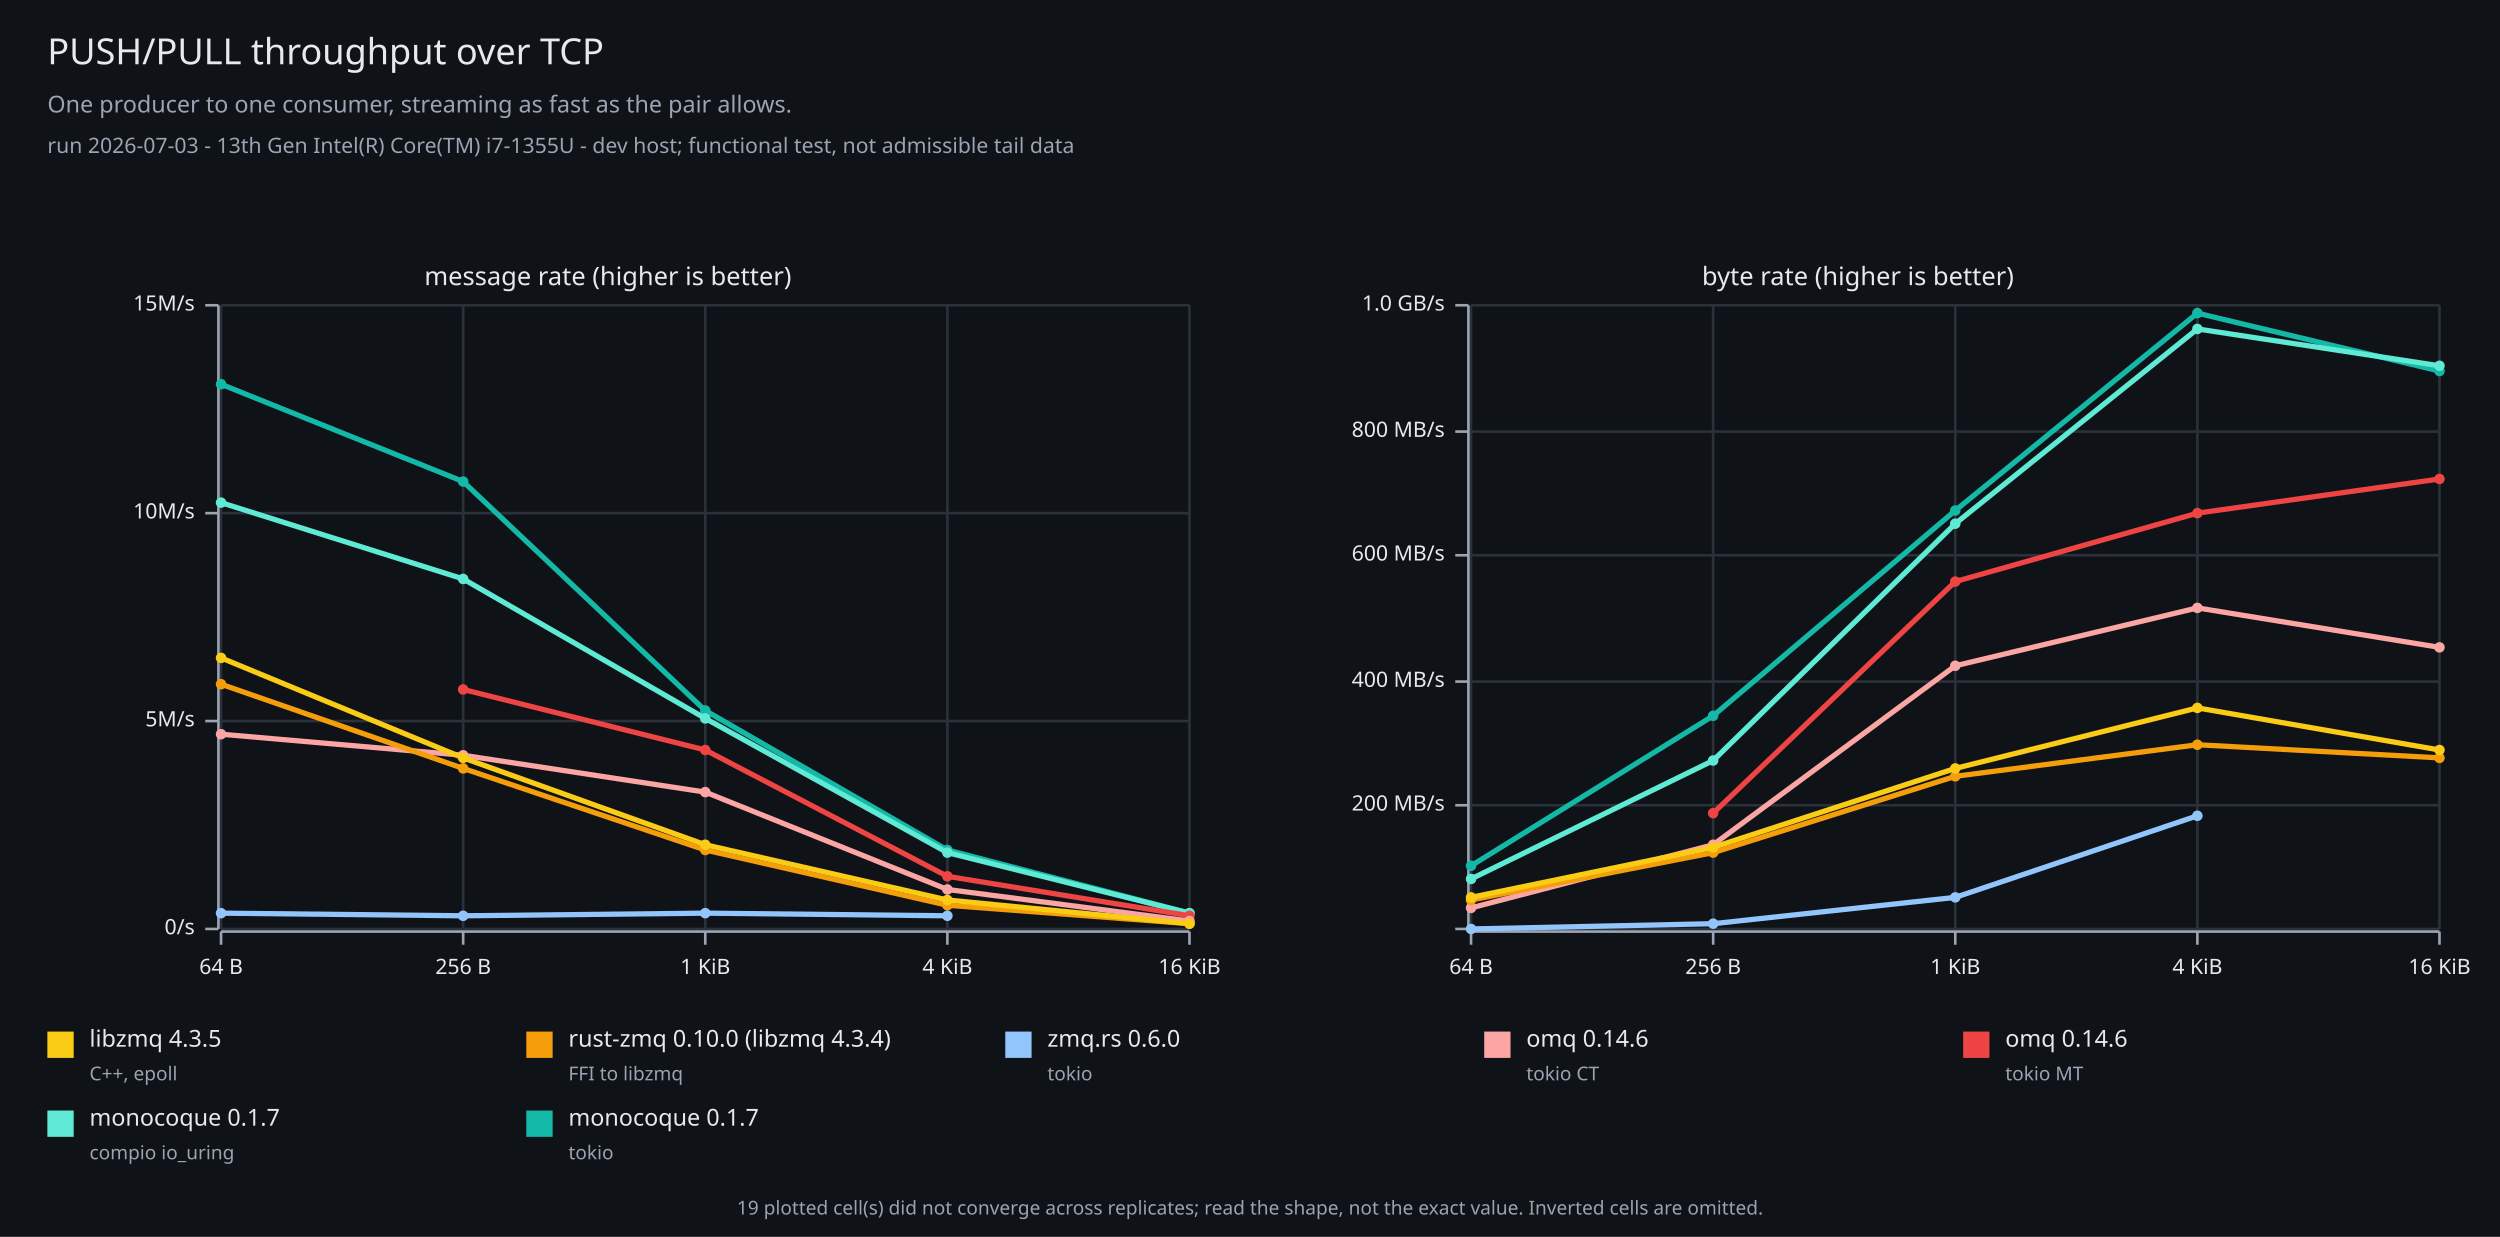
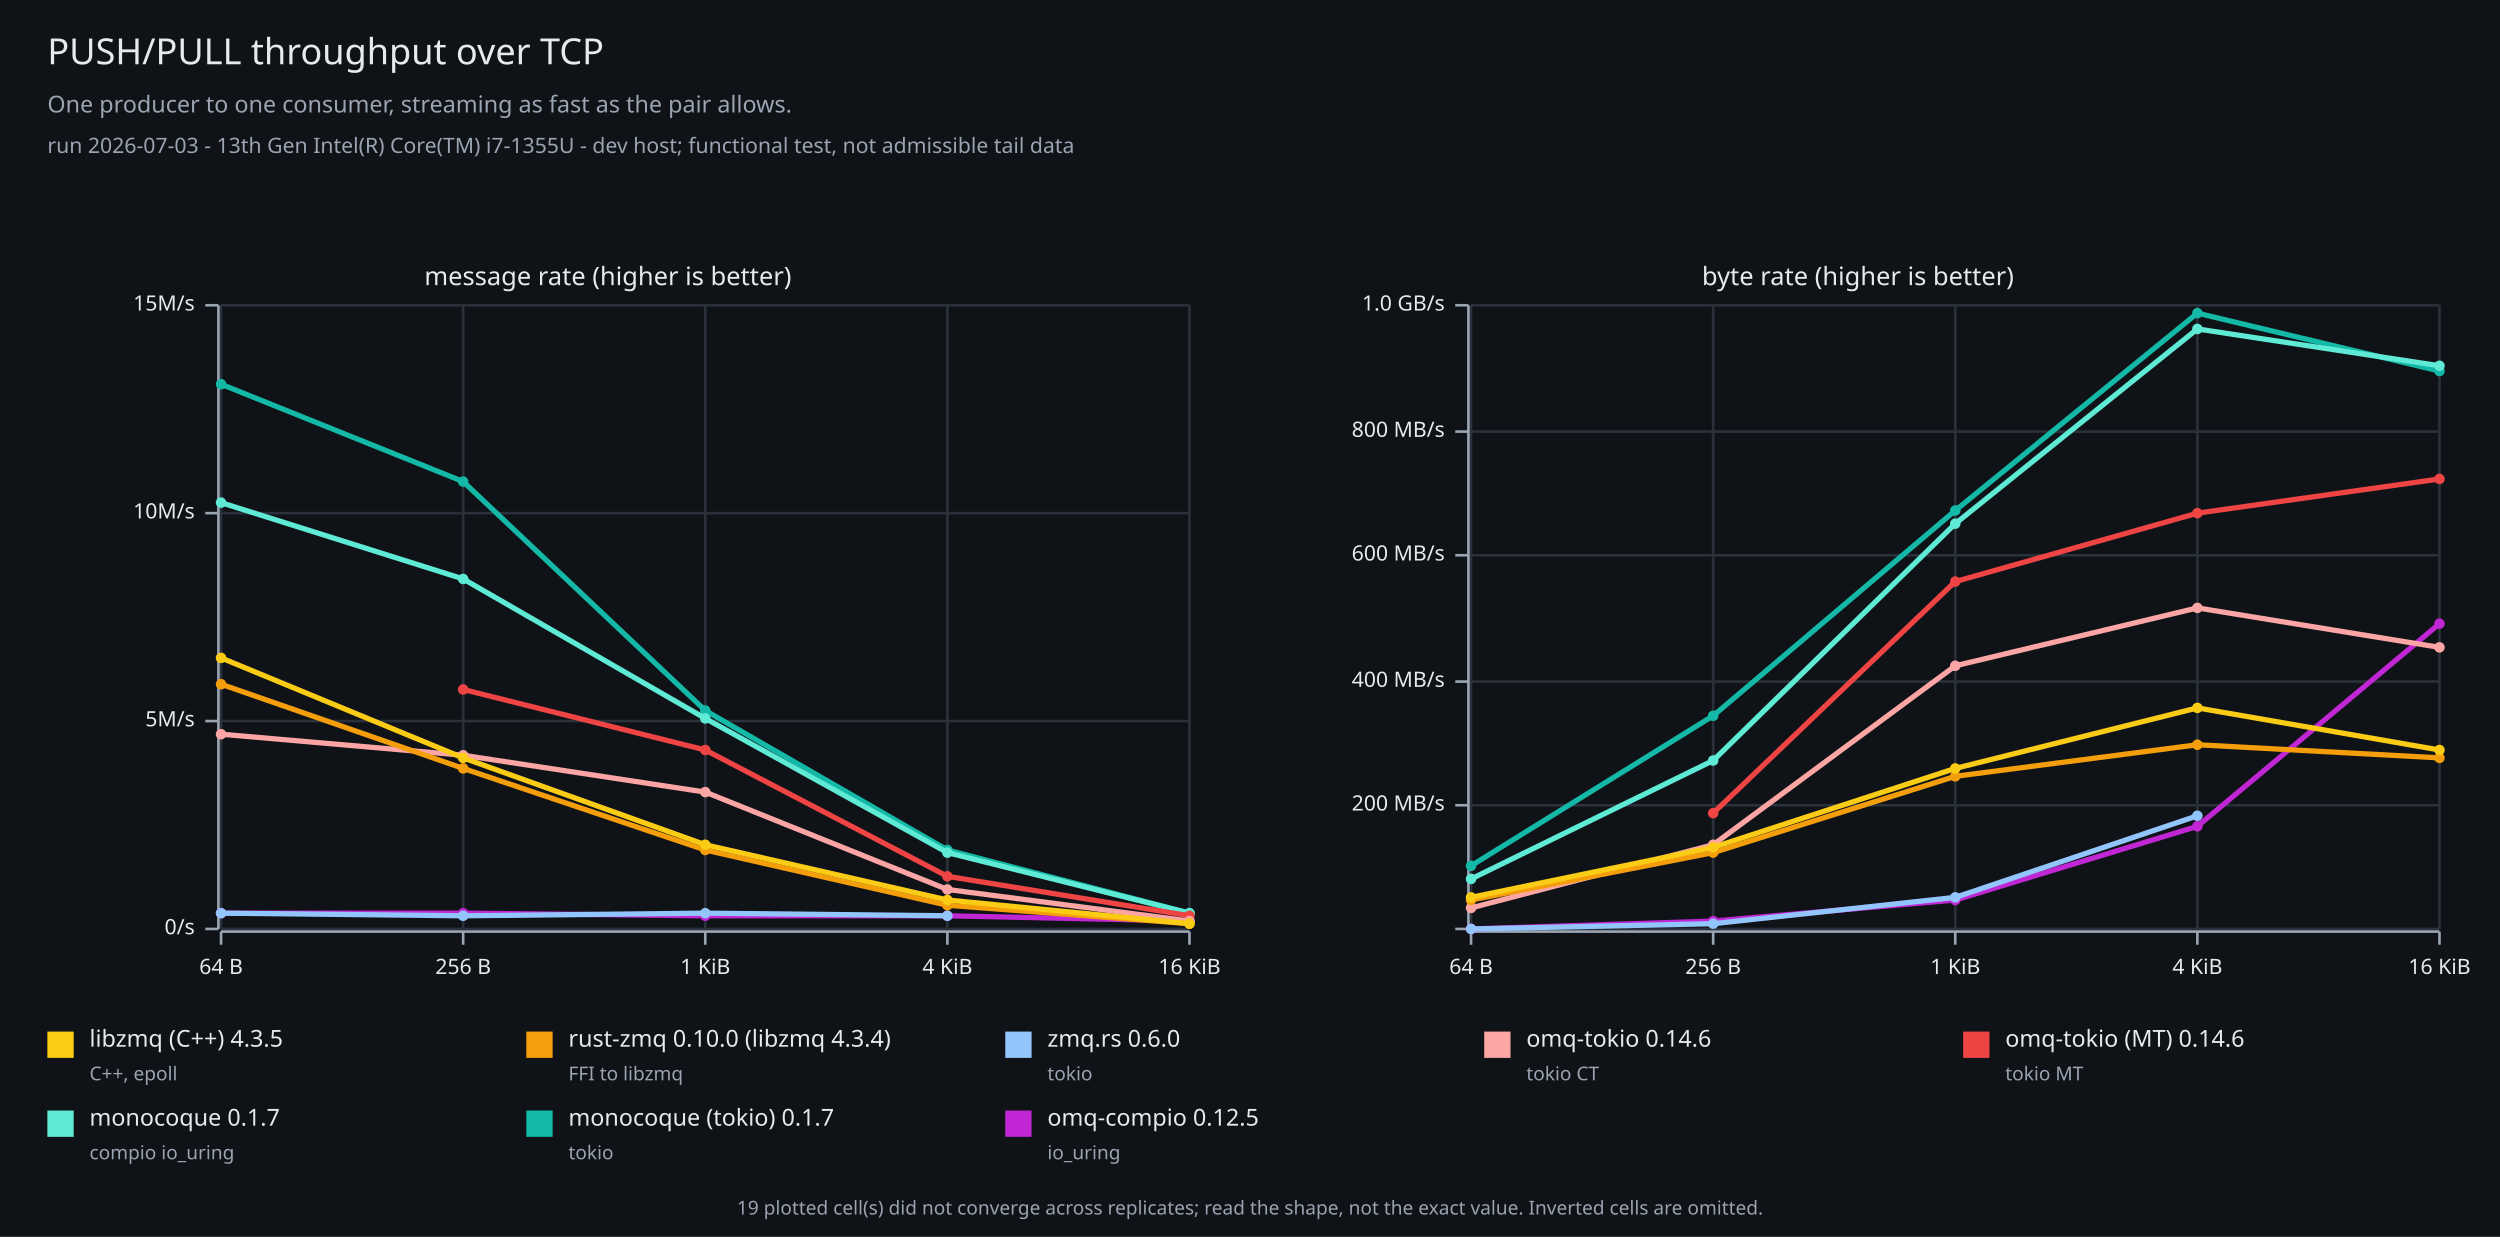
<svg xmlns="http://www.w3.org/2000/svg" width="950" height="470" viewBox="0 0 950 470">
  <rect x="0" y="0" width="950" height="470" opacity="1" fill="#0F1216" stroke="none" />
  <text x="18" y="14" dy="0.76em" text-anchor="start" font-family="sans-serif" font-size="13.71" opacity="1" fill="#E6E9EE">
PUSH/PULL throughput over TCP
</text>
  <text x="18" y="36" dy="0.76em" text-anchor="start" font-family="sans-serif" font-size="8.871" opacity="1" fill="#9AA4B2">
One producer to one consumer, streaming as fast as the pair allows.
</text>
  <text x="18" y="52" dy="0.76em" text-anchor="start" font-family="sans-serif" font-size="8.065" opacity="1" fill="#9AA4B2">
run 2026-07-03 - 13th Gen Intel(R) Core(TM) i7-1355U - dev host; functional test, not admissible tail data
</text>
  <text x="231" y="101" dy="0.76em" text-anchor="middle" font-family="sans-serif" font-size="9.677" opacity="1" fill="#E6E9EE">
message rate (higher is better)
</text>
  <line opacity="1" stroke="#2A313A" stroke-width="1" x1="84" y1="353" x2="84" y2="116" />
  <line opacity="1" stroke="#2A313A" stroke-width="1" x1="176" y1="353" x2="176" y2="116" />
  <line opacity="1" stroke="#2A313A" stroke-width="1" x1="268" y1="353" x2="268" y2="116" />
  <line opacity="1" stroke="#2A313A" stroke-width="1" x1="360" y1="353" x2="360" y2="116" />
  <line opacity="1" stroke="#2A313A" stroke-width="1" x1="452" y1="353" x2="452" y2="116" />
  <line opacity="1" stroke="#2A313A" stroke-width="1" x1="84" y1="353" x2="452" y2="353" />
  <line opacity="1" stroke="#2A313A" stroke-width="1" x1="84" y1="274" x2="452" y2="274" />
  <line opacity="1" stroke="#2A313A" stroke-width="1" x1="84" y1="195" x2="452" y2="195" />
  <line opacity="1" stroke="#2A313A" stroke-width="1" x1="84" y1="116" x2="452" y2="116" />
  <polyline fill="none" opacity="1" stroke="#9AA4B2" stroke-width="1" points="83,116 83,353 " />
  <text x="74" y="353" dy="0.5ex" text-anchor="end" font-family="sans-serif" font-size="8.065" opacity="1" fill="#E6E9EE">
0/s
</text>
  <polyline fill="none" opacity="1" stroke="#9AA4B2" stroke-width="1" points="78,353 83,353 " />
  <text x="74" y="274" dy="0.5ex" text-anchor="end" font-family="sans-serif" font-size="8.065" opacity="1" fill="#E6E9EE">
5M/s
</text>
  <polyline fill="none" opacity="1" stroke="#9AA4B2" stroke-width="1" points="78,274 83,274 " />
  <text x="74" y="195" dy="0.5ex" text-anchor="end" font-family="sans-serif" font-size="8.065" opacity="1" fill="#E6E9EE">
10M/s
</text>
  <polyline fill="none" opacity="1" stroke="#9AA4B2" stroke-width="1" points="78,195 83,195 " />
  <text x="74" y="116" dy="0.5ex" text-anchor="end" font-family="sans-serif" font-size="8.065" opacity="1" fill="#E6E9EE">
15M/s
</text>
  <polyline fill="none" opacity="1" stroke="#9AA4B2" stroke-width="1" points="78,116 83,116 " />
  <polyline fill="none" opacity="1" stroke="#9AA4B2" stroke-width="1" points="84,354 452,354 " />
  <text x="84" y="364" dy="0.76em" text-anchor="middle" font-family="sans-serif" font-size="8.065" opacity="1" fill="#E6E9EE">
64 B
</text>
  <polyline fill="none" opacity="1" stroke="#9AA4B2" stroke-width="1" points="84,354 84,359 " />
  <text x="176" y="364" dy="0.76em" text-anchor="middle" font-family="sans-serif" font-size="8.065" opacity="1" fill="#E6E9EE">
256 B
</text>
  <polyline fill="none" opacity="1" stroke="#9AA4B2" stroke-width="1" points="176,354 176,359 " />
  <text x="268" y="364" dy="0.76em" text-anchor="middle" font-family="sans-serif" font-size="8.065" opacity="1" fill="#E6E9EE">
1 KiB
</text>
  <polyline fill="none" opacity="1" stroke="#9AA4B2" stroke-width="1" points="268,354 268,359 " />
  <text x="360" y="364" dy="0.76em" text-anchor="middle" font-family="sans-serif" font-size="8.065" opacity="1" fill="#E6E9EE">
4 KiB
</text>
  <polyline fill="none" opacity="1" stroke="#9AA4B2" stroke-width="1" points="360,354 360,359 " />
  <text x="452" y="364" dy="0.76em" text-anchor="middle" font-family="sans-serif" font-size="8.065" opacity="1" fill="#E6E9EE">
16 KiB
</text>
  <polyline fill="none" opacity="1" stroke="#9AA4B2" stroke-width="1" points="452,354 452,359 " />
+   <polyline fill="none" opacity="1" stroke="#C026D3" stroke-width="2" points="84,347 176,347 268,348 360,348 452,350 " />
+   <circle cx="84" cy="347" r="2" opacity="1" fill="#C026D3" stroke="none" stroke-width="1" />
+   <circle cx="176" cy="347" r="2" opacity="1" fill="#C026D3" stroke="none" stroke-width="1" />
+   <circle cx="268" cy="348" r="2" opacity="1" fill="#C026D3" stroke="none" stroke-width="1" />
+   <circle cx="360" cy="348" r="2" opacity="1" fill="#C026D3" stroke="none" stroke-width="1" />
+   <circle cx="452" cy="350" r="2" opacity="1" fill="#C026D3" stroke="none" stroke-width="1" />
  <polyline fill="none" opacity="1" stroke="#14B8A6" stroke-width="2" points="84,146 176,183 268,270 360,323 452,347 " />
  <circle cx="84" cy="146" r="2" opacity="1" fill="#14B8A6" stroke="none" stroke-width="1" />
  <circle cx="176" cy="183" r="2" opacity="1" fill="#14B8A6" stroke="none" stroke-width="1" />
  <circle cx="268" cy="270" r="2" opacity="1" fill="#14B8A6" stroke="none" stroke-width="1" />
  <circle cx="360" cy="323" r="2" opacity="1" fill="#14B8A6" stroke="none" stroke-width="1" />
  <circle cx="452" cy="347" r="2" opacity="1" fill="#14B8A6" stroke="none" stroke-width="1" />
  <polyline fill="none" opacity="1" stroke="#5EEAD4" stroke-width="2" points="84,191 176,220 268,273 360,324 452,347 " />
  <circle cx="84" cy="191" r="2" opacity="1" fill="#5EEAD4" stroke="none" stroke-width="1" />
  <circle cx="176" cy="220" r="2" opacity="1" fill="#5EEAD4" stroke="none" stroke-width="1" />
  <circle cx="268" cy="273" r="2" opacity="1" fill="#5EEAD4" stroke="none" stroke-width="1" />
  <circle cx="360" cy="324" r="2" opacity="1" fill="#5EEAD4" stroke="none" stroke-width="1" />
  <circle cx="452" cy="347" r="2" opacity="1" fill="#5EEAD4" stroke="none" stroke-width="1" />
  <polyline fill="none" opacity="1" stroke="#EF4444" stroke-width="2" points="176,262 268,285 360,333 452,348 " />
  <circle cx="176" cy="262" r="2" opacity="1" fill="#EF4444" stroke="none" stroke-width="1" />
  <circle cx="268" cy="285" r="2" opacity="1" fill="#EF4444" stroke="none" stroke-width="1" />
  <circle cx="360" cy="333" r="2" opacity="1" fill="#EF4444" stroke="none" stroke-width="1" />
  <circle cx="452" cy="348" r="2" opacity="1" fill="#EF4444" stroke="none" stroke-width="1" />
  <polyline fill="none" opacity="1" stroke="#FCA5A5" stroke-width="2" points="84,279 176,287 268,301 360,338 452,350 " />
  <circle cx="84" cy="279" r="2" opacity="1" fill="#FCA5A5" stroke="none" stroke-width="1" />
  <circle cx="176" cy="287" r="2" opacity="1" fill="#FCA5A5" stroke="none" stroke-width="1" />
  <circle cx="268" cy="301" r="2" opacity="1" fill="#FCA5A5" stroke="none" stroke-width="1" />
  <circle cx="360" cy="338" r="2" opacity="1" fill="#FCA5A5" stroke="none" stroke-width="1" />
  <circle cx="452" cy="350" r="2" opacity="1" fill="#FCA5A5" stroke="none" stroke-width="1" />
  <polyline fill="none" opacity="1" stroke="#93C5FD" stroke-width="2" points="84,347 176,348 268,347 360,348 " />
  <circle cx="84" cy="347" r="2" opacity="1" fill="#93C5FD" stroke="none" stroke-width="1" />
  <circle cx="176" cy="348" r="2" opacity="1" fill="#93C5FD" stroke="none" stroke-width="1" />
  <circle cx="268" cy="347" r="2" opacity="1" fill="#93C5FD" stroke="none" stroke-width="1" />
  <circle cx="360" cy="348" r="2" opacity="1" fill="#93C5FD" stroke="none" stroke-width="1" />
  <polyline fill="none" opacity="1" stroke="#F59E0B" stroke-width="2" points="84,260 176,292 268,323 360,344 452,351 " />
  <circle cx="84" cy="260" r="2" opacity="1" fill="#F59E0B" stroke="none" stroke-width="1" />
  <circle cx="176" cy="292" r="2" opacity="1" fill="#F59E0B" stroke="none" stroke-width="1" />
  <circle cx="268" cy="323" r="2" opacity="1" fill="#F59E0B" stroke="none" stroke-width="1" />
  <circle cx="360" cy="344" r="2" opacity="1" fill="#F59E0B" stroke="none" stroke-width="1" />
  <circle cx="452" cy="351" r="2" opacity="1" fill="#F59E0B" stroke="none" stroke-width="1" />
  <polyline fill="none" opacity="1" stroke="#FACC15" stroke-width="2" points="84,250 176,288 268,321 360,342 452,351 " />
  <circle cx="84" cy="250" r="2" opacity="1" fill="#FACC15" stroke="none" stroke-width="1" />
  <circle cx="176" cy="288" r="2" opacity="1" fill="#FACC15" stroke="none" stroke-width="1" />
  <circle cx="268" cy="321" r="2" opacity="1" fill="#FACC15" stroke="none" stroke-width="1" />
  <circle cx="360" cy="342" r="2" opacity="1" fill="#FACC15" stroke="none" stroke-width="1" />
  <circle cx="452" cy="351" r="2" opacity="1" fill="#FACC15" stroke="none" stroke-width="1" />
  <text x="706" y="101" dy="0.76em" text-anchor="middle" font-family="sans-serif" font-size="9.677" opacity="1" fill="#E6E9EE">
byte rate (higher is better)
</text>
  <line opacity="1" stroke="#2A313A" stroke-width="1" x1="559" y1="353" x2="559" y2="116" />
  <line opacity="1" stroke="#2A313A" stroke-width="1" x1="651" y1="353" x2="651" y2="116" />
  <line opacity="1" stroke="#2A313A" stroke-width="1" x1="743" y1="353" x2="743" y2="116" />
  <line opacity="1" stroke="#2A313A" stroke-width="1" x1="835" y1="353" x2="835" y2="116" />
  <line opacity="1" stroke="#2A313A" stroke-width="1" x1="927" y1="353" x2="927" y2="116" />
  <line opacity="1" stroke="#2A313A" stroke-width="1" x1="559" y1="353" x2="927" y2="353" />
  <line opacity="1" stroke="#2A313A" stroke-width="1" x1="559" y1="306" x2="927" y2="306" />
  <line opacity="1" stroke="#2A313A" stroke-width="1" x1="559" y1="259" x2="927" y2="259" />
  <line opacity="1" stroke="#2A313A" stroke-width="1" x1="559" y1="211" x2="927" y2="211" />
  <line opacity="1" stroke="#2A313A" stroke-width="1" x1="559" y1="164" x2="927" y2="164" />
  <line opacity="1" stroke="#2A313A" stroke-width="1" x1="559" y1="116" x2="927" y2="116" />
  <polyline fill="none" opacity="1" stroke="#9AA4B2" stroke-width="1" points="558,116 558,353 " />
  <text x="549" y="353" dy="0.5ex" text-anchor="end" font-family="sans-serif" font-size="8.065" opacity="1" fill="#E6E9EE">

</text>
  <polyline fill="none" opacity="1" stroke="#9AA4B2" stroke-width="1" points="553,353 558,353 " />
  <text x="549" y="306" dy="0.5ex" text-anchor="end" font-family="sans-serif" font-size="8.065" opacity="1" fill="#E6E9EE">
200 MB/s
</text>
  <polyline fill="none" opacity="1" stroke="#9AA4B2" stroke-width="1" points="553,306 558,306 " />
  <text x="549" y="259" dy="0.5ex" text-anchor="end" font-family="sans-serif" font-size="8.065" opacity="1" fill="#E6E9EE">
400 MB/s
</text>
  <polyline fill="none" opacity="1" stroke="#9AA4B2" stroke-width="1" points="553,259 558,259 " />
  <text x="549" y="211" dy="0.5ex" text-anchor="end" font-family="sans-serif" font-size="8.065" opacity="1" fill="#E6E9EE">
600 MB/s
</text>
  <polyline fill="none" opacity="1" stroke="#9AA4B2" stroke-width="1" points="553,211 558,211 " />
  <text x="549" y="164" dy="0.5ex" text-anchor="end" font-family="sans-serif" font-size="8.065" opacity="1" fill="#E6E9EE">
800 MB/s
</text>
  <polyline fill="none" opacity="1" stroke="#9AA4B2" stroke-width="1" points="553,164 558,164 " />
  <text x="549" y="116" dy="0.5ex" text-anchor="end" font-family="sans-serif" font-size="8.065" opacity="1" fill="#E6E9EE">
1.0 GB/s
</text>
  <polyline fill="none" opacity="1" stroke="#9AA4B2" stroke-width="1" points="553,116 558,116 " />
  <polyline fill="none" opacity="1" stroke="#9AA4B2" stroke-width="1" points="559,354 927,354 " />
  <text x="559" y="364" dy="0.76em" text-anchor="middle" font-family="sans-serif" font-size="8.065" opacity="1" fill="#E6E9EE">
64 B
</text>
  <polyline fill="none" opacity="1" stroke="#9AA4B2" stroke-width="1" points="559,354 559,359 " />
  <text x="651" y="364" dy="0.76em" text-anchor="middle" font-family="sans-serif" font-size="8.065" opacity="1" fill="#E6E9EE">
256 B
</text>
  <polyline fill="none" opacity="1" stroke="#9AA4B2" stroke-width="1" points="651,354 651,359 " />
  <text x="743" y="364" dy="0.76em" text-anchor="middle" font-family="sans-serif" font-size="8.065" opacity="1" fill="#E6E9EE">
1 KiB
</text>
  <polyline fill="none" opacity="1" stroke="#9AA4B2" stroke-width="1" points="743,354 743,359 " />
  <text x="835" y="364" dy="0.76em" text-anchor="middle" font-family="sans-serif" font-size="8.065" opacity="1" fill="#E6E9EE">
4 KiB
</text>
  <polyline fill="none" opacity="1" stroke="#9AA4B2" stroke-width="1" points="835,354 835,359 " />
  <text x="927" y="364" dy="0.76em" text-anchor="middle" font-family="sans-serif" font-size="8.065" opacity="1" fill="#E6E9EE">
16 KiB
</text>
  <polyline fill="none" opacity="1" stroke="#9AA4B2" stroke-width="1" points="927,354 927,359 " />
+   <polyline fill="none" opacity="1" stroke="#C026D3" stroke-width="2" points="559,353 651,350 743,342 835,314 927,237 " />
+   <circle cx="559" cy="353" r="2" opacity="1" fill="#C026D3" stroke="none" stroke-width="1" />
+   <circle cx="651" cy="350" r="2" opacity="1" fill="#C026D3" stroke="none" stroke-width="1" />
+   <circle cx="743" cy="342" r="2" opacity="1" fill="#C026D3" stroke="none" stroke-width="1" />
+   <circle cx="835" cy="314" r="2" opacity="1" fill="#C026D3" stroke="none" stroke-width="1" />
+   <circle cx="927" cy="237" r="2" opacity="1" fill="#C026D3" stroke="none" stroke-width="1" />
  <polyline fill="none" opacity="1" stroke="#14B8A6" stroke-width="2" points="559,329 651,272 743,194 835,119 927,141 " />
  <circle cx="559" cy="329" r="2" opacity="1" fill="#14B8A6" stroke="none" stroke-width="1" />
  <circle cx="651" cy="272" r="2" opacity="1" fill="#14B8A6" stroke="none" stroke-width="1" />
  <circle cx="743" cy="194" r="2" opacity="1" fill="#14B8A6" stroke="none" stroke-width="1" />
  <circle cx="835" cy="119" r="2" opacity="1" fill="#14B8A6" stroke="none" stroke-width="1" />
  <circle cx="927" cy="141" r="2" opacity="1" fill="#14B8A6" stroke="none" stroke-width="1" />
  <polyline fill="none" opacity="1" stroke="#5EEAD4" stroke-width="2" points="559,334 651,289 743,199 835,125 927,139 " />
  <circle cx="559" cy="334" r="2" opacity="1" fill="#5EEAD4" stroke="none" stroke-width="1" />
  <circle cx="651" cy="289" r="2" opacity="1" fill="#5EEAD4" stroke="none" stroke-width="1" />
  <circle cx="743" cy="199" r="2" opacity="1" fill="#5EEAD4" stroke="none" stroke-width="1" />
  <circle cx="835" cy="125" r="2" opacity="1" fill="#5EEAD4" stroke="none" stroke-width="1" />
  <circle cx="927" cy="139" r="2" opacity="1" fill="#5EEAD4" stroke="none" stroke-width="1" />
  <polyline fill="none" opacity="1" stroke="#EF4444" stroke-width="2" points="651,309 743,221 835,195 927,182 " />
  <circle cx="651" cy="309" r="2" opacity="1" fill="#EF4444" stroke="none" stroke-width="1" />
  <circle cx="743" cy="221" r="2" opacity="1" fill="#EF4444" stroke="none" stroke-width="1" />
  <circle cx="835" cy="195" r="2" opacity="1" fill="#EF4444" stroke="none" stroke-width="1" />
  <circle cx="927" cy="182" r="2" opacity="1" fill="#EF4444" stroke="none" stroke-width="1" />
  <polyline fill="none" opacity="1" stroke="#FCA5A5" stroke-width="2" points="559,345 651,321 743,253 835,231 927,246 " />
  <circle cx="559" cy="345" r="2" opacity="1" fill="#FCA5A5" stroke="none" stroke-width="1" />
  <circle cx="651" cy="321" r="2" opacity="1" fill="#FCA5A5" stroke="none" stroke-width="1" />
  <circle cx="743" cy="253" r="2" opacity="1" fill="#FCA5A5" stroke="none" stroke-width="1" />
  <circle cx="835" cy="231" r="2" opacity="1" fill="#FCA5A5" stroke="none" stroke-width="1" />
  <circle cx="927" cy="246" r="2" opacity="1" fill="#FCA5A5" stroke="none" stroke-width="1" />
  <polyline fill="none" opacity="1" stroke="#93C5FD" stroke-width="2" points="559,353 651,351 743,341 835,310 " />
  <circle cx="559" cy="353" r="2" opacity="1" fill="#93C5FD" stroke="none" stroke-width="1" />
  <circle cx="651" cy="351" r="2" opacity="1" fill="#93C5FD" stroke="none" stroke-width="1" />
  <circle cx="743" cy="341" r="2" opacity="1" fill="#93C5FD" stroke="none" stroke-width="1" />
  <circle cx="835" cy="310" r="2" opacity="1" fill="#93C5FD" stroke="none" stroke-width="1" />
  <polyline fill="none" opacity="1" stroke="#F59E0B" stroke-width="2" points="559,342 651,324 743,295 835,283 927,288 " />
  <circle cx="559" cy="342" r="2" opacity="1" fill="#F59E0B" stroke="none" stroke-width="1" />
  <circle cx="651" cy="324" r="2" opacity="1" fill="#F59E0B" stroke="none" stroke-width="1" />
  <circle cx="743" cy="295" r="2" opacity="1" fill="#F59E0B" stroke="none" stroke-width="1" />
  <circle cx="835" cy="283" r="2" opacity="1" fill="#F59E0B" stroke="none" stroke-width="1" />
  <circle cx="927" cy="288" r="2" opacity="1" fill="#F59E0B" stroke="none" stroke-width="1" />
  <polyline fill="none" opacity="1" stroke="#FACC15" stroke-width="2" points="559,341 651,322 743,292 835,269 927,285 " />
  <circle cx="559" cy="341" r="2" opacity="1" fill="#FACC15" stroke="none" stroke-width="1" />
  <circle cx="651" cy="322" r="2" opacity="1" fill="#FACC15" stroke="none" stroke-width="1" />
  <circle cx="743" cy="292" r="2" opacity="1" fill="#FACC15" stroke="none" stroke-width="1" />
  <circle cx="835" cy="269" r="2" opacity="1" fill="#FACC15" stroke="none" stroke-width="1" />
  <circle cx="927" cy="285" r="2" opacity="1" fill="#FACC15" stroke="none" stroke-width="1" />
  <rect x="18" y="392" width="10" height="10" opacity="1" fill="#FACC15" stroke="none" />
  <text x="34" y="391" dy="0.76em" text-anchor="start" font-family="sans-serif" font-size="8.871" opacity="1" fill="#E6E9EE">
- libzmq 4.3.5
+ libzmq (C++) 4.3.5
</text>
  <text x="34" y="405" dy="0.76em" text-anchor="start" font-family="sans-serif" font-size="7.258" opacity="1" fill="#9AA4B2">
C++, epoll
</text>
  <rect x="200" y="392" width="10" height="10" opacity="1" fill="#F59E0B" stroke="none" />
  <text x="216" y="391" dy="0.76em" text-anchor="start" font-family="sans-serif" font-size="8.871" opacity="1" fill="#E6E9EE">
rust-zmq 0.10.0 (libzmq 4.3.4)
</text>
  <text x="216" y="405" dy="0.76em" text-anchor="start" font-family="sans-serif" font-size="7.258" opacity="1" fill="#9AA4B2">
FFI to libzmq
</text>
  <rect x="382" y="392" width="10" height="10" opacity="1" fill="#93C5FD" stroke="none" />
  <text x="398" y="391" dy="0.76em" text-anchor="start" font-family="sans-serif" font-size="8.871" opacity="1" fill="#E6E9EE">
zmq.rs 0.6.0
</text>
  <text x="398" y="405" dy="0.76em" text-anchor="start" font-family="sans-serif" font-size="7.258" opacity="1" fill="#9AA4B2">
tokio
</text>
  <rect x="564" y="392" width="10" height="10" opacity="1" fill="#FCA5A5" stroke="none" />
  <text x="580" y="391" dy="0.76em" text-anchor="start" font-family="sans-serif" font-size="8.871" opacity="1" fill="#E6E9EE">
- omq 0.14.6
+ omq-tokio 0.14.6
</text>
  <text x="580" y="405" dy="0.76em" text-anchor="start" font-family="sans-serif" font-size="7.258" opacity="1" fill="#9AA4B2">
tokio CT
</text>
  <rect x="746" y="392" width="10" height="10" opacity="1" fill="#EF4444" stroke="none" />
  <text x="762" y="391" dy="0.76em" text-anchor="start" font-family="sans-serif" font-size="8.871" opacity="1" fill="#E6E9EE">
- omq 0.14.6
+ omq-tokio (MT) 0.14.6
</text>
  <text x="762" y="405" dy="0.76em" text-anchor="start" font-family="sans-serif" font-size="7.258" opacity="1" fill="#9AA4B2">
tokio MT
</text>
  <rect x="18" y="422" width="10" height="10" opacity="1" fill="#5EEAD4" stroke="none" />
  <text x="34" y="421" dy="0.76em" text-anchor="start" font-family="sans-serif" font-size="8.871" opacity="1" fill="#E6E9EE">
monocoque 0.1.7
</text>
  <text x="34" y="435" dy="0.76em" text-anchor="start" font-family="sans-serif" font-size="7.258" opacity="1" fill="#9AA4B2">
compio io_uring
</text>
  <rect x="200" y="422" width="10" height="10" opacity="1" fill="#14B8A6" stroke="none" />
  <text x="216" y="421" dy="0.76em" text-anchor="start" font-family="sans-serif" font-size="8.871" opacity="1" fill="#E6E9EE">
- monocoque 0.1.7
+ monocoque (tokio) 0.1.7
</text>
  <text x="216" y="435" dy="0.76em" text-anchor="start" font-family="sans-serif" font-size="7.258" opacity="1" fill="#9AA4B2">
tokio
</text>
+   <rect x="382" y="422" width="10" height="10" opacity="1" fill="#C026D3" stroke="none" />
+   <text x="398" y="421" dy="0.76em" text-anchor="start" font-family="sans-serif" font-size="8.871" opacity="1" fill="#E6E9EE">
+ omq-compio 0.12.5
+ </text>
+   <text x="398" y="435" dy="0.76em" text-anchor="start" font-family="sans-serif" font-size="7.258" opacity="1" fill="#9AA4B2">
+ io_uring
+ </text>
  <text x="475" y="456" dy="0.76em" text-anchor="middle" font-family="sans-serif" font-size="7.258" opacity="1" fill="#9AA4B2">
19 plotted cell(s) did not converge across replicates; read the shape, not the exact value. Inverted cells are omitted.
</text>
</svg>
